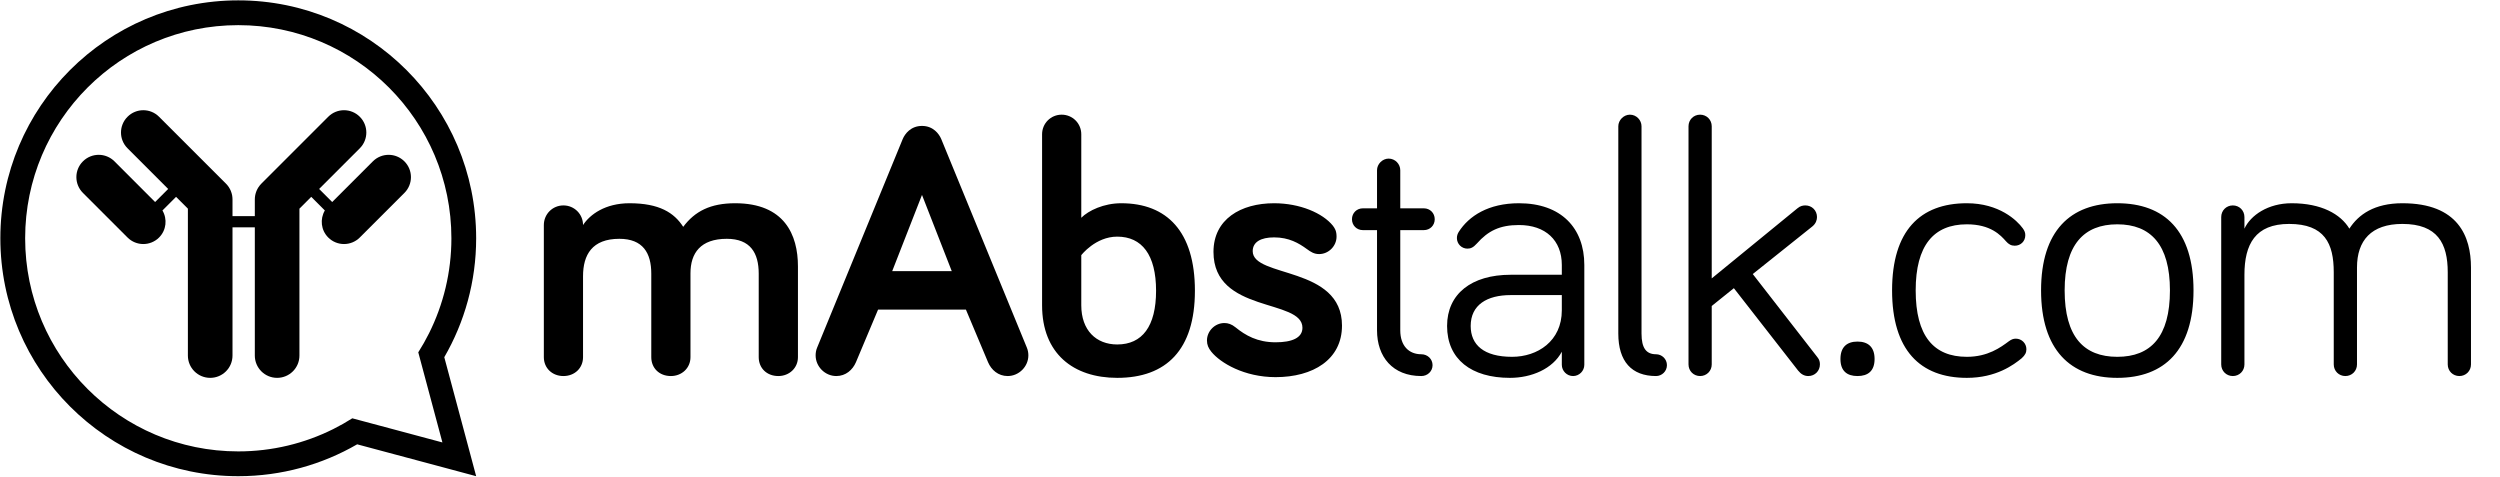
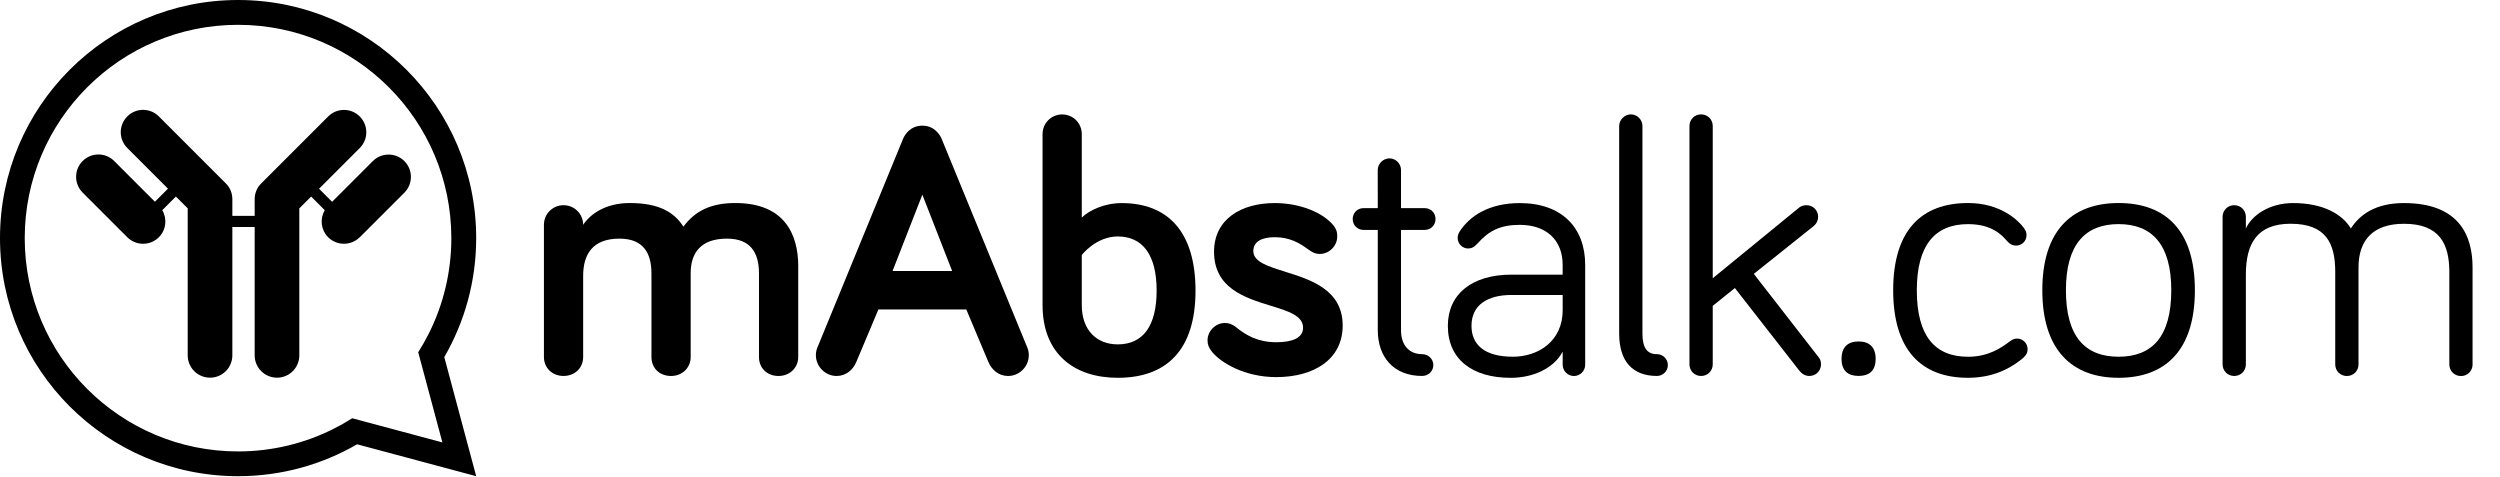
- <svg xmlns="http://www.w3.org/2000/svg" width="84px" height="16px" viewBox="0 0 84 16" version="1.1">
-   <defs />
-   <g id="Brands" stroke="none" stroke-width="1" fill="none" fill-rule="evenodd">
-     <g id="mAbstalk.com-logo-black" transform="translate(-22, -8)" fill="#000000">
-       <g id="mabstalk-logo-black" transform="translate(22, 8)">
-         <path d="M13.588,6.482 L12.089,7.98 C11.796,8.273 11.322,8.273 11.029,7.98 C10.782,7.734 10.746,7.359 10.915,7.072 L10.458,6.614 C10.304,6.768 10.167,6.905 10.061,7.011 L10.061,11.947 C10.061,12.361 9.725,12.696 9.311,12.696 C8.897,12.696 8.562,12.361 8.562,11.947 C8.562,11.947 8.562,9.146 8.562,7.638 L7.812,7.638 L7.812,7.638 L7.812,7.638 C7.812,9.146 7.812,11.947 7.812,11.947 C7.812,12.361 7.477,12.696 7.063,12.696 C6.648,12.696 6.313,12.361 6.313,11.947 C6.313,11.947 6.313,8.137 6.313,7.011 C6.207,6.905 6.07,6.767 5.916,6.614 L5.458,7.072 C5.628,7.359 5.591,7.733 5.345,7.98 C5.052,8.273 4.578,8.273 4.285,7.98 L2.786,6.481 C2.493,6.188 2.493,5.714 2.786,5.422 C3.079,5.129 3.553,5.129 3.846,5.421 L5.212,6.788 L5.651,6.349 C5.021,5.719 4.285,4.982 4.285,4.982 C3.992,4.69 3.992,4.216 4.285,3.923 C4.578,3.63 5.052,3.63 5.344,3.923 L7.59,6.168 C7.626,6.204 7.659,6.243 7.687,6.286 C7.689,6.289 7.69,6.292 7.692,6.294 C7.717,6.332 7.738,6.373 7.756,6.415 C7.757,6.419 7.759,6.423 7.76,6.427 C7.776,6.468 7.789,6.51 7.798,6.554 C7.799,6.558 7.799,6.562 7.8,6.567 C7.807,6.609 7.812,6.652 7.812,6.696 L7.812,6.706 L7.812,7.263 L8.562,7.263 L8.562,7.263 L8.562,7.263 L8.562,6.706 L8.562,6.696 C8.562,6.652 8.567,6.609 8.574,6.567 C8.575,6.563 8.575,6.559 8.576,6.555 C8.585,6.511 8.598,6.468 8.614,6.427 C8.615,6.424 8.616,6.42 8.618,6.416 C8.636,6.373 8.657,6.333 8.682,6.294 C8.683,6.292 8.685,6.289 8.687,6.287 C8.715,6.244 8.748,6.204 8.784,6.168 L11.029,3.923 C11.322,3.63 11.796,3.63 12.089,3.923 C12.382,4.216 12.382,4.69 12.089,4.983 C12.089,4.983 11.353,5.719 10.723,6.349 L11.162,6.788 L12.528,5.422 C12.821,5.129 13.295,5.129 13.588,5.422 C13.881,5.715 13.881,6.189 13.588,6.482" id="Fill-1" />
-         <path d="M14.444,13.295 L14.865,14.866 L13.295,14.445 L11.837,14.055 C11.631,14.186 11.417,14.307 11.197,14.417 C10.236,14.896 9.153,15.167 8.006,15.167 C4.051,15.167 0.845,11.961 0.845,8.006 C0.845,4.051 4.051,0.845 8.006,0.845 C11.961,0.845 15.167,4.051 15.167,8.006 C15.167,9.153 14.895,10.237 14.416,11.198 C14.306,11.418 14.185,11.631 14.054,11.838 L14.444,13.295 Z M14.928,12.002 C15.608,10.826 15.999,9.462 15.999,8.006 C15.999,3.591 12.42,0.012 8.006,0.012 C3.591,0.012 0.012,3.591 0.012,8.006 C0.012,12.421 3.591,16 8.006,16 C9.462,16 10.825,15.609 12.001,14.929 L14.885,15.701 L15.999,16 L15.701,14.886 L14.928,12.002 Z" id="Fill-3" />
-         <path d="M42.091,8.439 C42.091,9.342 45.091,8.927 45.091,10.94 C45.091,12.086 44.115,12.672 42.859,12.672 C41.81,12.672 41.005,12.196 40.7,11.818 C40.602,11.696 40.554,11.586 40.554,11.44 C40.554,11.123 40.822,10.854 41.139,10.854 C41.261,10.854 41.383,10.891 41.517,11.001 C41.847,11.269 42.249,11.501 42.859,11.501 C43.408,11.501 43.762,11.354 43.762,11.013 C43.762,10.025 40.773,10.537 40.773,8.464 C40.773,7.366 41.688,6.829 42.81,6.829 C43.676,6.829 44.444,7.159 44.786,7.585 C44.859,7.683 44.908,7.768 44.908,7.951 C44.908,8.268 44.64,8.537 44.323,8.537 C44.152,8.537 44.042,8.464 43.908,8.366 C43.64,8.171 43.31,7.976 42.81,7.976 C42.359,7.976 42.091,8.134 42.091,8.439 L42.091,8.439 Z M36.331,10.257 C36.331,11.098 36.831,11.574 37.539,11.574 C38.38,11.574 38.844,10.964 38.844,9.769 C38.844,8.561 38.368,7.951 37.539,7.951 C36.807,7.951 36.331,8.574 36.331,8.574 L36.331,10.257 Z M40.149,9.769 C40.149,11.757 39.185,12.696 37.539,12.696 C36.063,12.696 35.014,11.879 35.014,10.257 L35.014,4.512 C35.014,4.146 35.306,3.853 35.672,3.853 C36.038,3.853 36.331,4.146 36.331,4.512 L36.331,7.317 C36.575,7.073 37.087,6.829 37.673,6.829 C39.209,6.829 40.149,7.781 40.149,9.769 L40.149,9.769 Z M30.979,6.549 L29.978,9.11 L31.979,9.11 L30.979,6.549 Z M29.503,10.403 L28.759,12.172 C28.649,12.428 28.417,12.635 28.1,12.635 C27.722,12.635 27.405,12.318 27.405,11.94 C27.405,11.867 27.417,11.769 27.454,11.684 L30.332,4.67 C30.405,4.499 30.601,4.231 30.979,4.231 C31.357,4.231 31.552,4.499 31.625,4.67 L34.504,11.684 C34.54,11.769 34.553,11.867 34.553,11.94 C34.553,12.318 34.235,12.635 33.857,12.635 C33.54,12.635 33.308,12.428 33.199,12.172 L32.455,10.403 L29.503,10.403 Z M26.811,8.952 L26.811,12.001 C26.811,12.367 26.518,12.635 26.152,12.635 C25.762,12.635 25.493,12.367 25.493,12.001 L25.493,9.195 C25.493,8.5 25.213,8.024 24.42,8.024 C23.542,8.024 23.2,8.5 23.2,9.183 L23.2,12.001 C23.2,12.367 22.908,12.635 22.542,12.635 C22.151,12.635 21.883,12.367 21.883,12.001 L21.883,9.195 C21.883,8.5 21.602,8.024 20.81,8.024 C19.895,8.024 19.59,8.561 19.59,9.281 L19.59,12.001 C19.59,12.367 19.309,12.635 18.931,12.635 C18.553,12.635 18.273,12.367 18.273,12.001 L18.273,7.561 C18.273,7.195 18.565,6.902 18.931,6.902 C19.297,6.902 19.59,7.195 19.59,7.561 C19.822,7.207 20.334,6.829 21.151,6.829 C22.151,6.829 22.651,7.146 22.956,7.622 C23.347,7.098 23.871,6.829 24.701,6.829 C26.359,6.829 26.811,7.89 26.811,8.952 L26.811,8.952 Z" id="Fill-5" />
-         <path d="M83.025,8.988 L83.025,12.245 C83.025,12.464 82.854,12.635 82.635,12.635 C82.415,12.635 82.244,12.464 82.244,12.245 L82.244,9.147 C82.244,8.183 81.903,7.524 80.72,7.524 C79.671,7.524 79.195,8.085 79.195,8.988 L79.195,12.245 C79.195,12.464 79.024,12.635 78.804,12.635 C78.585,12.635 78.414,12.464 78.414,12.245 L78.414,9.147 C78.414,8.183 78.109,7.524 76.914,7.524 C75.779,7.524 75.413,8.207 75.413,9.232 L75.413,12.245 C75.413,12.464 75.243,12.635 75.023,12.635 C74.804,12.635 74.633,12.464 74.633,12.245 L74.633,7.293 C74.633,7.073 74.804,6.902 75.023,6.902 C75.243,6.902 75.413,7.073 75.413,7.293 L75.413,7.683 C75.621,7.232 76.207,6.829 76.999,6.829 C78,6.829 78.646,7.195 78.939,7.683 C79.244,7.207 79.78,6.829 80.72,6.829 C82.598,6.829 83.025,7.951 83.025,8.988 L83.025,8.988 Z M72.91,9.757 C72.91,8.22 72.263,7.537 71.141,7.537 C70.019,7.537 69.372,8.22 69.372,9.757 C69.372,11.318 70.019,11.989 71.141,11.989 C72.263,11.989 72.91,11.318 72.91,9.757 L72.91,9.757 Z M73.702,9.757 C73.702,11.757 72.727,12.696 71.141,12.696 C69.567,12.696 68.58,11.757 68.58,9.757 C68.58,7.756 69.567,6.829 71.141,6.829 C72.727,6.829 73.702,7.756 73.702,9.757 L73.702,9.757 Z M66.086,6.829 C67.172,6.829 67.77,7.402 67.965,7.671 C68.026,7.756 68.05,7.817 68.05,7.903 C68.05,8.11 67.892,8.256 67.696,8.256 C67.575,8.256 67.489,8.207 67.404,8.11 C67.221,7.903 66.891,7.537 66.086,7.537 C64.964,7.537 64.367,8.256 64.367,9.757 C64.367,11.281 64.964,11.989 66.086,11.989 C66.794,11.989 67.221,11.672 67.501,11.464 C67.587,11.403 67.648,11.379 67.733,11.379 C67.928,11.379 68.087,11.537 68.087,11.733 C68.087,11.842 68.05,11.928 67.928,12.038 C67.66,12.257 67.074,12.696 66.086,12.696 C64.513,12.696 63.574,11.757 63.574,9.757 C63.574,7.756 64.513,6.829 66.086,6.829 L66.086,6.829 Z M61.839,12.062 C61.839,11.659 62.059,11.477 62.412,11.477 C62.766,11.477 62.986,11.659 62.986,12.062 C62.986,12.464 62.766,12.635 62.412,12.635 C62.059,12.635 61.839,12.464 61.839,12.062 L61.839,12.062 Z M60.417,12.452 L58.258,9.683 L57.514,10.281 L57.514,12.245 C57.514,12.464 57.343,12.635 57.124,12.635 C56.904,12.635 56.734,12.464 56.734,12.245 L56.734,4.243 C56.734,4.024 56.904,3.853 57.124,3.853 C57.343,3.853 57.514,4.024 57.514,4.243 L57.514,9.354 L60.393,7 C60.491,6.915 60.588,6.902 60.661,6.902 C60.881,6.902 61.051,7.073 61.051,7.293 C61.051,7.39 61.015,7.512 60.893,7.61 L58.893,9.208 L61.064,12.001 C61.137,12.086 61.149,12.172 61.149,12.245 C61.149,12.464 60.978,12.635 60.759,12.635 C60.625,12.635 60.515,12.574 60.417,12.452 L60.417,12.452 Z M55.155,4.243 L55.155,11.208 C55.155,11.696 55.314,11.903 55.643,11.903 C55.838,11.903 56.009,12.062 56.009,12.269 C56.009,12.477 55.838,12.635 55.643,12.635 C54.826,12.635 54.375,12.147 54.375,11.208 L54.375,4.243 C54.375,4.036 54.558,3.853 54.765,3.853 C54.984,3.853 55.155,4.036 55.155,4.243 L55.155,4.243 Z M52.477,10.427 L52.477,9.915 L50.757,9.915 C49.964,9.915 49.415,10.245 49.415,10.952 C49.415,11.586 49.854,11.989 50.806,11.989 C51.659,11.989 52.477,11.464 52.477,10.427 L52.477,10.427 Z M49.622,8.183 C49.501,8.317 49.415,8.354 49.305,8.354 C49.11,8.354 48.952,8.195 48.952,8 C48.952,7.915 48.976,7.854 49.013,7.793 C49.354,7.256 50.013,6.829 51.037,6.829 C52.452,6.829 53.233,7.659 53.233,8.903 L53.233,12.257 C53.233,12.464 53.062,12.635 52.855,12.635 C52.647,12.635 52.477,12.464 52.477,12.257 L52.477,11.818 C52.172,12.391 51.464,12.696 50.733,12.696 C49.439,12.696 48.622,12.074 48.622,10.952 C48.622,9.879 49.439,9.232 50.757,9.232 L52.477,9.232 L52.477,8.903 C52.477,8.073 51.928,7.561 51.037,7.561 C50.391,7.561 50,7.756 49.622,8.183 L49.622,8.183 Z M46.268,5.719 C46.268,5.512 46.451,5.329 46.658,5.329 C46.878,5.329 47.049,5.512 47.049,5.719 L47.049,7 L47.842,7 C48.049,7 48.207,7.159 48.207,7.366 C48.207,7.573 48.049,7.732 47.842,7.732 L47.049,7.732 L47.049,11.098 C47.049,11.623 47.341,11.903 47.756,11.903 C47.964,11.903 48.134,12.062 48.134,12.269 C48.134,12.477 47.964,12.635 47.756,12.635 C46.793,12.635 46.268,11.989 46.268,11.098 L46.268,7.732 L45.792,7.732 C45.585,7.732 45.426,7.573 45.426,7.366 C45.426,7.159 45.585,7 45.792,7 L46.268,7 L46.268,5.719 Z" id="Fill-7" />
-       </g>
-     </g>
+ <svg xmlns="http://www.w3.org/2000/svg" fill="none" height="16" viewBox="0 0 84 16" width="84">
+   <g fill="#000">
+     <path d="m12.087 7.974 1.5-1.5c.293-.293.293-.767 0-1.061-.293-.293-.768-.293-1.061-0l-1.367 1.368-.439-.439.906-.906c.271-.271.462-.462.462-.462.293-.293.293-.767 0-1.061-.293-.293-.768-.293-1.061-0l-2.247 2.247c-.036.036-.069.076-.098.118l-.002.002-.002.003-.001.002c-.025.038-.046.079-.064.121-.001.002-.002.004-.002.006l-.002.006c-.016.041-.029.083-.038.127l-.002.012c-.008.042-.012.085-.012.13v.567l-.75-0v-.567c-0-.044-.005-.087-.012-.13l-.001-.006-.001-.007c-.009-.044-.022-.086-.038-.127l-.002-.006c-.001-.002-.001-.004-.002-.006-.018-.043-.039-.083-.064-.121l-.002-.003-.003-.005c-.028-.043-.061-.082-.098-.118l-2.247-2.247c-.293-.293-.767-.293-1.06 0-.293.293-.293.768 0 1.061 0 0 .288.288.657.657l.71.71-.439.439-1.368-1.368c-.293-.293-.767-.293-1.06 0-.293.293-.293.768 0 1.061l1.5 1.5c.293.293.768.293 1.061 0 .247-.247.283-.622.114-.909l.458-.458.397.397-0 4.939c0.0.414.336.75.75.75.415 0 .75-.336.75-.75l-0-4.312.75 0-0 4.312c0.0.414.335.75.75.75.415 0 .75-.336.75-.75v-4.939l.397-.397.458.458c-.169.288-.133.662.114.909.293.293.767.293 1.061 0z" />
+     <path clip-rule="evenodd" d="m16 8c0 1.457-.392 2.822-1.072 3.999l1.072 4.001-4.001-1.072c-1.177.681-2.542 1.072-3.999 1.072-4.418 0-8-3.582-8-8 0-4.418 3.582-8 8-8 4.418 0 8 3.582 8 8zm-4.166 6.053 3.03.812-.812-3.03c.131-.207.252-.42.362-.64.48-.962.751-2.046.751-3.194 0-3.958-3.209-7.167-7.167-7.167-3.958 0-7.167 3.209-7.167 7.167 0 3.958 3.209 7.167 7.167 7.167 1.148 0 2.232-.271 3.194-.751.22-.11.434-.231.64-.362z" fill-rule="evenodd" />
+     <path d="m83.078 12.242v-3.259c0-1.038-.427-2.16-2.307-2.16-.94 0-1.477.378-1.782.854-.293-.488-.94-.854-1.941-.854-.793 0-1.379.403-1.587.854v-.391c0-.22-.171-.391-.391-.391-.22 0-.391.171-.391.391v4.956c0 .22.171.391.391.391.22 0 .391-.171.391-.391v-3.015c0-1.026.366-1.709 1.502-1.709 1.196 0 1.501.659 1.501 1.624v3.101c0 .22.171.391.391.391.22 0 .391-.171.391-.391v-3.259c0-.903.476-1.465 1.526-1.465 1.184 0 1.526.659 1.526 1.624v3.101c0 .22.171.391.391.391.22 0 .39-.171.39-.391z" />
+     <path clip-rule="evenodd" d="m73.748 9.752c0 2.002-.977 2.942-2.563 2.942-1.575 0-2.563-.94-2.563-2.942 0-2.002.989-2.93 2.563-2.93 1.587 0 2.563.928 2.563 2.93zm-.793 0c0-1.538-.647-2.222-1.77-2.222-1.123 0-1.77.684-1.77 2.222 0 1.563.647 2.234 1.77 2.234 1.123 0 1.77-.671 1.77-2.234z" fill-rule="evenodd" />
+     <path d="m68.006 7.664c-.195-.269-.794-.842-1.88-.842-1.575 0-2.515.928-2.515 2.93 0 2.002.94 2.942 2.515 2.942.989 0 1.575-.439 1.843-.659.122-.11.159-.195.159-.305 0-.195-.159-.354-.354-.354-.085 0-.146.025-.232.086l-.003.002c-.281.208-.708.523-1.413.523-1.123 0-1.721-.708-1.721-2.234 0-1.501.598-2.222 1.721-2.222.806 0 1.135.366 1.318.574.086.098.171.147.293.147.195 0 .354-.147.354-.354 0-.085-.024-.146-.085-.232z" />
+     <path d="m61.876 12.058c0-.402.219-.585.573-.585.354 0 .573.183.573.585s-.219.573-.573.573c-.354 0-.573-.171-.573-.573z" />
+     <path d="m58.292 9.678 2.161 2.771c.098.122.207.183.342.183.22 0 .391-.171.391-.391 0-.073-.012-.159-.085-.244l-2.173-2.795 2.002-1.599c.122-.098.159-.22.159-.317 0-.22-.171-.391-.391-.391-.073 0-.171.012-.269.098l-2.881 2.356v-5.115c0-.22-.171-.391-.391-.391-.22 0-.391.171-.391.391v8.008c0 .22.171.391.391.391.22 0 .391-.171.391-.391v-1.965z" />
+     <path d="m55.186 4.234v6.97c0 .488.159.696.488.696.195 0 .366.159.366.366 0 .208-.171.366-.366.366-.818 0-1.27-.488-1.27-1.428v-6.97c0-.208.183-.391.391-.391.22 0 .391.183.391.391z" />
+     <path clip-rule="evenodd" d="m49.332 8.348c.11 0 .195-.036.317-.171.378-.427.769-.622 1.416-.622.891 0 1.44.513 1.44 1.343v.33h-1.721c-1.318 0-2.136.647-2.136 1.721 0 1.123.818 1.746 2.112 1.746.732 0 1.44-.305 1.746-.879v.44c0 .207.171.378.378.378s.378-.171.378-.378v-3.357c0-1.245-.781-2.075-2.197-2.075-1.026 0-1.685.427-2.026.964-.037.061-.061.122-.061.208 0 .195.159.354.354.354zm3.174 1.563v.513c0 1.038-.818 1.562-1.673 1.562-.952 0-1.391-.403-1.391-1.038 0-.708.549-1.037 1.343-1.037z" fill-rule="evenodd" />
+     <path d="m46.292 5.711c0-.207.183-.39.391-.39.22 0 .391.183.391.39v1.282h.794c.207 0 .366.159.366.366 0 .208-.159.366-.366.366h-.794v3.369c0 .525.293.806.708.806.207 0 .378.159.378.366 0 .208-.171.366-.378.366-.965 0-1.489-.647-1.489-1.538v-3.369h-.476c-.207 0-.366-.159-.366-.366 0-.207.159-.366.366-.366h.476z" />
+     <path d="m43.173 9.126c-.579-.18-1.062-.33-1.062-.692 0-.305.269-.464.72-.464.501 0 .83.195 1.099.391.134.098.244.171.415.171.318 0 .586-.269.586-.586 0-.183-.049-.268-.122-.366-.342-.427-1.111-.757-1.978-.757-1.123 0-2.039.537-2.039 1.636 0 1.228 1.047 1.55 1.902 1.813.59.181 1.089.335 1.089.739 0 .342-.354.488-.903.488-.61 0-1.013-.232-1.343-.501-.134-.11-.256-.146-.378-.146-.317 0-.586.268-.586.586 0 .146.049.256.146.378.305.378 1.111.855 2.161.855 1.257 0 2.234-.586 2.234-1.733 0-1.206-1.077-1.541-1.941-1.81z" />
+     <path clip-rule="evenodd" d="m40.169 9.764c0 1.99-.965 2.93-2.612 2.93-1.477 0-2.527-.818-2.527-2.441v-5.749c0-.366.293-.659.659-.659.366 0 .659.293.659.659v2.808c.244-.244.757-.488 1.343-.488 1.538 0 2.478.952 2.478 2.942zm-3.821.488c0 .842.501 1.319 1.209 1.319.842 0 1.306-.611 1.306-1.807 0-1.209-.476-1.819-1.306-1.819-.732 0-1.209.623-1.209.623z" fill-rule="evenodd" />
+     <path clip-rule="evenodd" d="m28.769 12.169.745-1.77h2.954l.745 1.77c.11.256.342.464.659.464.379 0 .696-.317.696-.696 0-.073-.012-.171-.049-.256l-2.881-7.019c-.073-.171-.269-.44-.647-.44-.378 0-.574.269-.647.44l-2.881 7.019c-.037.085-.049.183-.049.256 0 .379.317.696.696.696.317 0 .549-.208.659-.464zm1.221-3.064 1.001-2.564 1.001 2.564z" fill-rule="evenodd" />
+     <path d="m26.82 8.946v3.052c0 .366-.293.635-.659.635-.391 0-.659-.269-.659-.635v-2.808c0-.696-.281-1.172-1.074-1.172-.879 0-1.221.476-1.221 1.16v2.82c0 .366-.293.635-.659.635-.391 0-.659-.269-.659-.635v-2.808c0-.696-.281-1.172-1.074-1.172-.915 0-1.221.537-1.221 1.257v2.722c0 .366-.281.635-.659.635-.379 0-.659-.269-.659-.635v-4.443c0-.366.293-.659.659-.659.366 0 .659.293.659.659.232-.354.745-.732 1.562-.732 1.001 0 1.502.317 1.807.793.391-.525.915-.793 1.746-.793 1.66 0 2.112 1.062 2.112 2.124z" />
  </g>
</svg>
